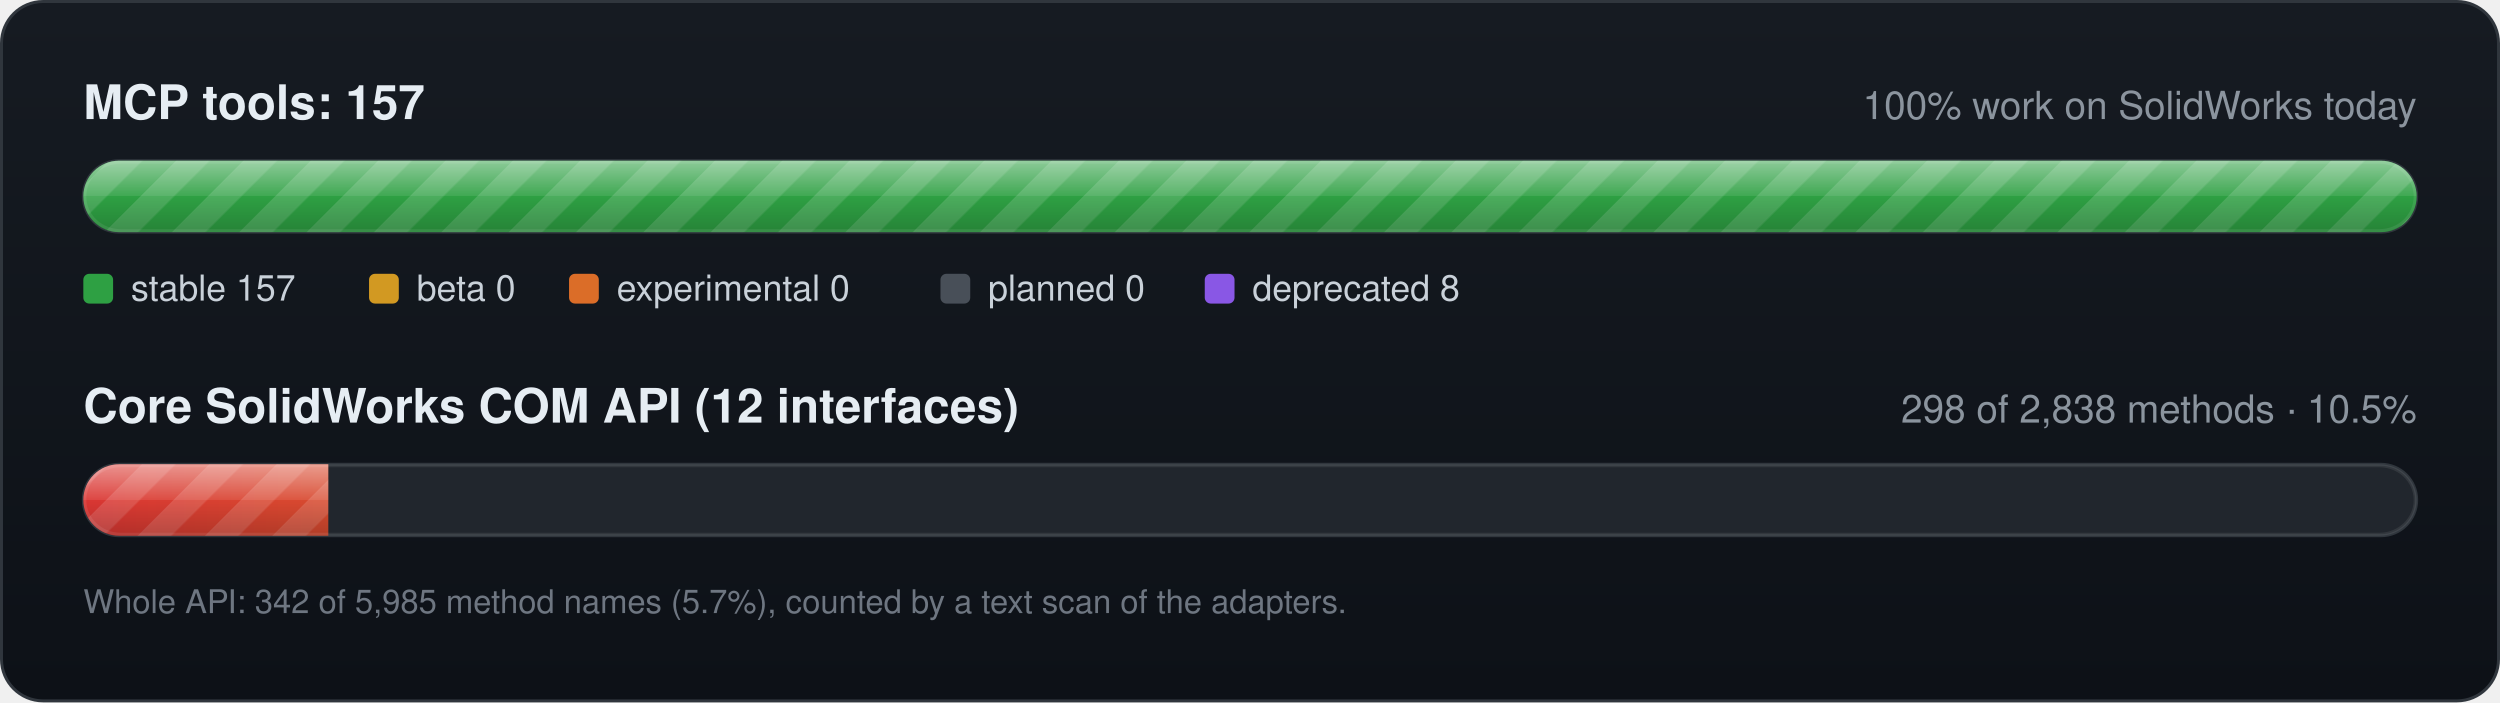
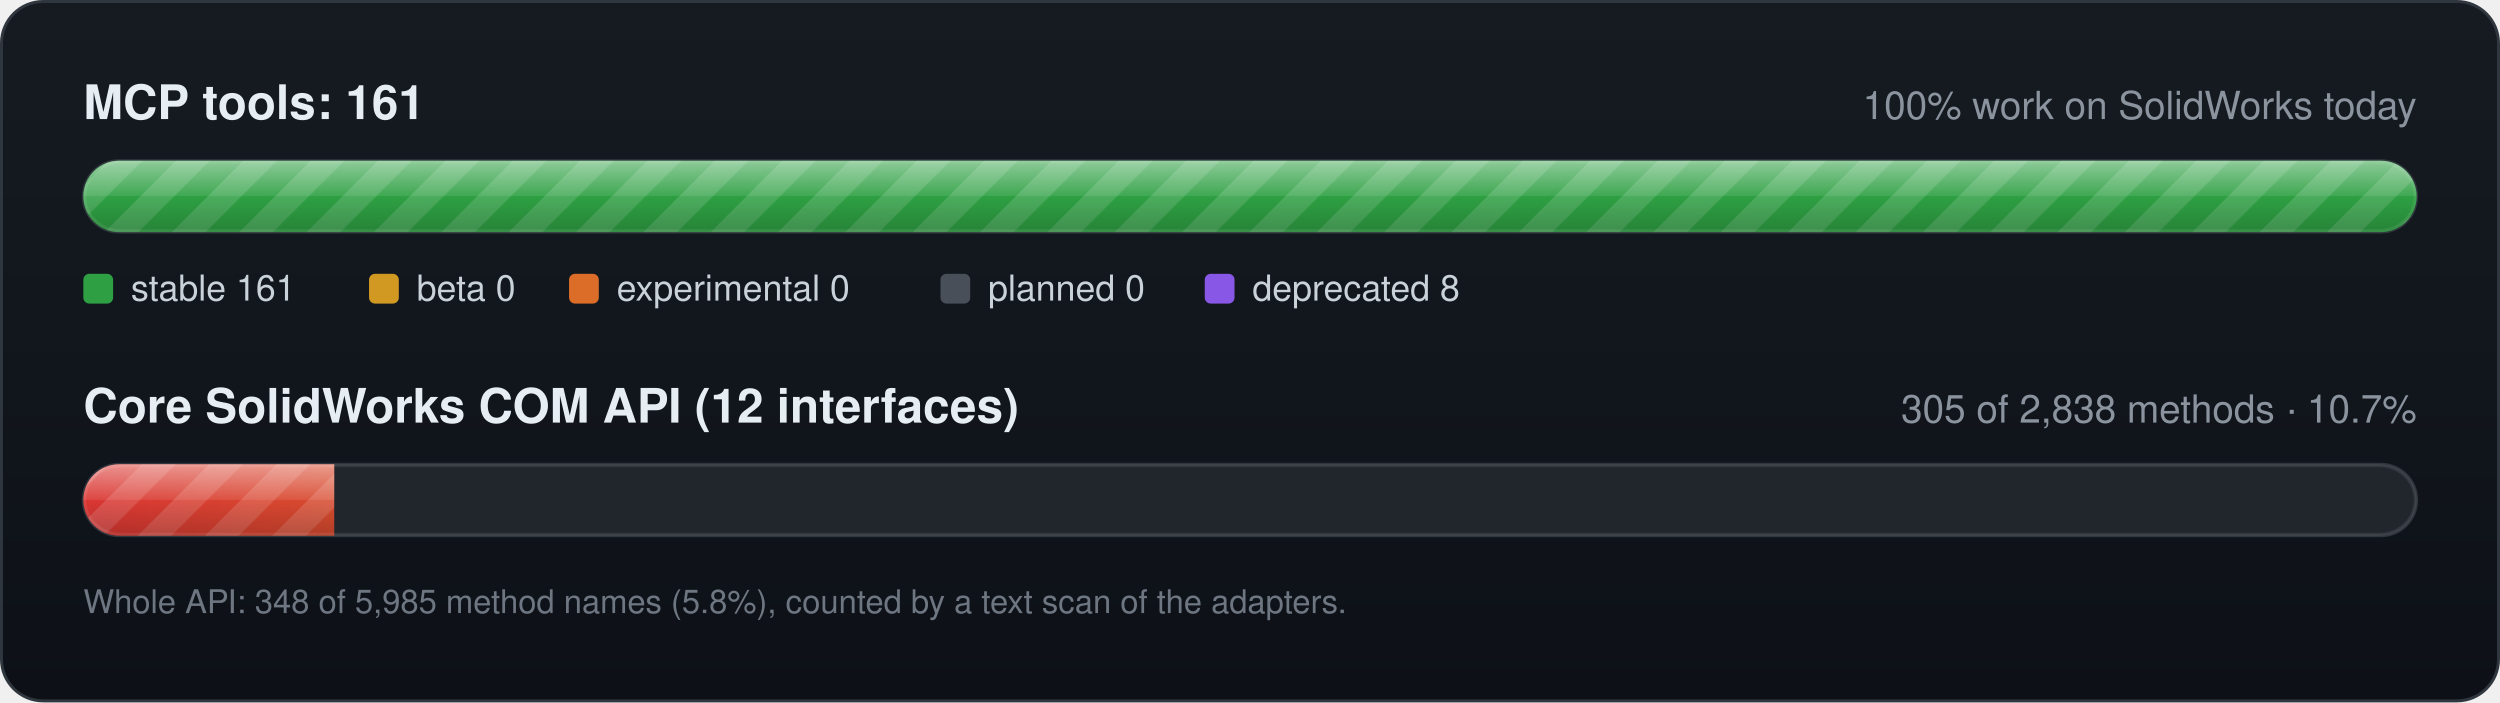
<svg xmlns="http://www.w3.org/2000/svg" width="840" height="236" viewBox="0 0 840 236" role="img" aria-label="Project progress">
  <defs>
    <linearGradient id="panel" x1="0" y1="0" x2="0" y2="1">
      <stop offset="0" stop-color="#161b22" />
      <stop offset="1" stop-color="#0d1117" />
    </linearGradient>
    <linearGradient id="gloss" x1="0" y1="0" x2="0" y2="1">
      <stop offset="0" stop-color="#fff" stop-opacity=".45" />
      <stop offset=".5" stop-color="#fff" stop-opacity=".08" />
      <stop offset=".5" stop-color="#000" stop-opacity="0" />
      <stop offset="1" stop-color="#000" stop-opacity=".18" />
    </linearGradient>
    <linearGradient id="heat" gradientUnits="userSpaceOnUse" x1="28" y1="0" x2="812" y2="0">
      <stop offset="0" stop-color="#da3633" />
      <stop offset=".5" stop-color="#d29922" />
      <stop offset="1" stop-color="#2ea043" />
    </linearGradient>
    <pattern id="stripes" width="16" height="16" patternUnits="userSpaceOnUse" patternTransform="rotate(45)">
      <rect width="8" height="16" fill="#fff" fill-opacity=".14" />
      <animateTransform attributeName="patternTransform" type="translate" additive="sum" from="0 0" to="16 0" dur="1.6s" repeatCount="indefinite" />
    </pattern>
    <clipPath id="track-tools">
      <rect x="28" y="54" width="784" height="24" rx="12.0" />
    </clipPath>
    <clipPath id="track-com">
      <rect x="28" y="156" width="784" height="24" rx="12.0" />
    </clipPath>
  </defs>
  <rect x=".5" y=".5" width="839" height="235" rx="14" fill="url(#panel)" stroke="#30363d" />
-   <text x="28" y="40" font-family="-apple-system,'Segoe UI',Helvetica,Arial,sans-serif" font-size="16" fill="#e6edf3" font-weight="600" text-anchor="start">MCP tools: 157</text>
+   <text x="28" y="40" font-family="-apple-system,'Segoe UI',Helvetica,Arial,sans-serif" font-size="16" fill="#e6edf3" font-weight="600" text-anchor="start">MCP tools: 161</text>
  <text x="812" y="40" font-family="-apple-system,'Segoe UI',Helvetica,Arial,sans-serif" font-size="13" fill="#8b949e" font-weight="400" text-anchor="end">100% work on SolidWorks today</text>
  <rect x="28" y="54" width="784" height="24" rx="12.0" fill="#21262d" stroke="#30363d" />
  <g clip-path="url(#track-tools)">
    <rect x="28.0" y="54" width="784.0" height="24" fill="#2ea043" />
    <rect x="812.0" y="54" width="0.0" height="24" fill="#d29922" />
    <rect x="812.0" y="54" width="0.0" height="24" fill="#db6d28" />
    <rect x="28" y="54" width="784.0" height="24" fill="url(#stripes)" />
    <rect x="28" y="54" width="784.0" height="24" fill="url(#gloss)" />
  </g>
  <rect x="28.5" y="54.5" width="783" height="23" rx="12.0" fill="none" stroke="#fff" stroke-opacity=".08" />
  <rect x="28" y="92" width="10" height="10" rx="2" fill="#2ea043" />
-   <text x="44" y="101" font-family="-apple-system,'Segoe UI',Helvetica,Arial,sans-serif" font-size="12" fill="#c9d1d9" font-weight="400" text-anchor="start">stable 157</text>
+   <text x="44" y="101" font-family="-apple-system,'Segoe UI',Helvetica,Arial,sans-serif" font-size="12" fill="#c9d1d9" font-weight="400" text-anchor="start">stable 161</text>
  <rect x="124" y="92" width="10" height="10" rx="2" fill="#d29922" />
  <text x="140" y="101" font-family="-apple-system,'Segoe UI',Helvetica,Arial,sans-serif" font-size="12" fill="#c9d1d9" font-weight="400" text-anchor="start">beta 0</text>
  <rect x="191.2" y="92" width="10" height="10" rx="2" fill="#db6d28" />
  <text x="207.2" y="101" font-family="-apple-system,'Segoe UI',Helvetica,Arial,sans-serif" font-size="12" fill="#c9d1d9" font-weight="400" text-anchor="start">experimental 0</text>
  <rect x="316" y="92" width="10" height="10" rx="2" fill="#484f58" />
  <text x="332" y="101" font-family="-apple-system,'Segoe UI',Helvetica,Arial,sans-serif" font-size="12" fill="#c9d1d9" font-weight="400" text-anchor="start">planned 0</text>
  <rect x="404.8" y="92" width="10" height="10" rx="2" fill="#8957e5" />
  <text x="420.8" y="101" font-family="-apple-system,'Segoe UI',Helvetica,Arial,sans-serif" font-size="12" fill="#c9d1d9" font-weight="400" text-anchor="start">deprecated 8</text>
  <text x="28" y="142" font-family="-apple-system,'Segoe UI',Helvetica,Arial,sans-serif" font-size="16" fill="#e6edf3" font-weight="600" text-anchor="start">Core SolidWorks COM API (12 interfaces)</text>
-   <text x="812" y="142" font-family="-apple-system,'Segoe UI',Helvetica,Arial,sans-serif" font-size="13" fill="#8b949e" font-weight="400" text-anchor="end">298 of 2,838 methods · 10.5%</text>
+   <text x="812" y="142" font-family="-apple-system,'Segoe UI',Helvetica,Arial,sans-serif" font-size="13" fill="#8b949e" font-weight="400" text-anchor="end">305 of 2,838 methods · 10.7%</text>
  <rect x="28" y="156" width="784" height="24" rx="12.0" fill="#21262d" stroke="#30363d" />
  <g clip-path="url(#track-com)">
-     <rect x="28.0" y="156" width="82.3" height="24" fill="url(#heat)" />
-     <rect x="28" y="156" width="82.3" height="24" fill="url(#stripes)" />
-     <rect x="28" y="156" width="82.3" height="24" fill="url(#gloss)" />
+     <rect x="28.0" y="156" width="84.3" height="24" fill="url(#heat)" />
+     <rect x="28" y="156" width="84.3" height="24" fill="url(#stripes)" />
+     <rect x="28" y="156" width="84.3" height="24" fill="url(#gloss)" />
  </g>
  <rect x="28.5" y="156.5" width="783" height="23" rx="12.0" fill="none" stroke="#fff" stroke-opacity=".08" />
-   <text x="28" y="206" font-family="-apple-system,'Segoe UI',Helvetica,Arial,sans-serif" font-size="11" fill="#6e7681" font-weight="400" text-anchor="start">Whole API: 342 of 5,985 method names (5.7%), counted by a text scan of the adapters.</text>
+   <text x="28" y="206" font-family="-apple-system,'Segoe UI',Helvetica,Arial,sans-serif" font-size="11" fill="#6e7681" font-weight="400" text-anchor="start">Whole API: 348 of 5,985 method names (5.8%), counted by a text scan of the adapters.</text>
</svg>
